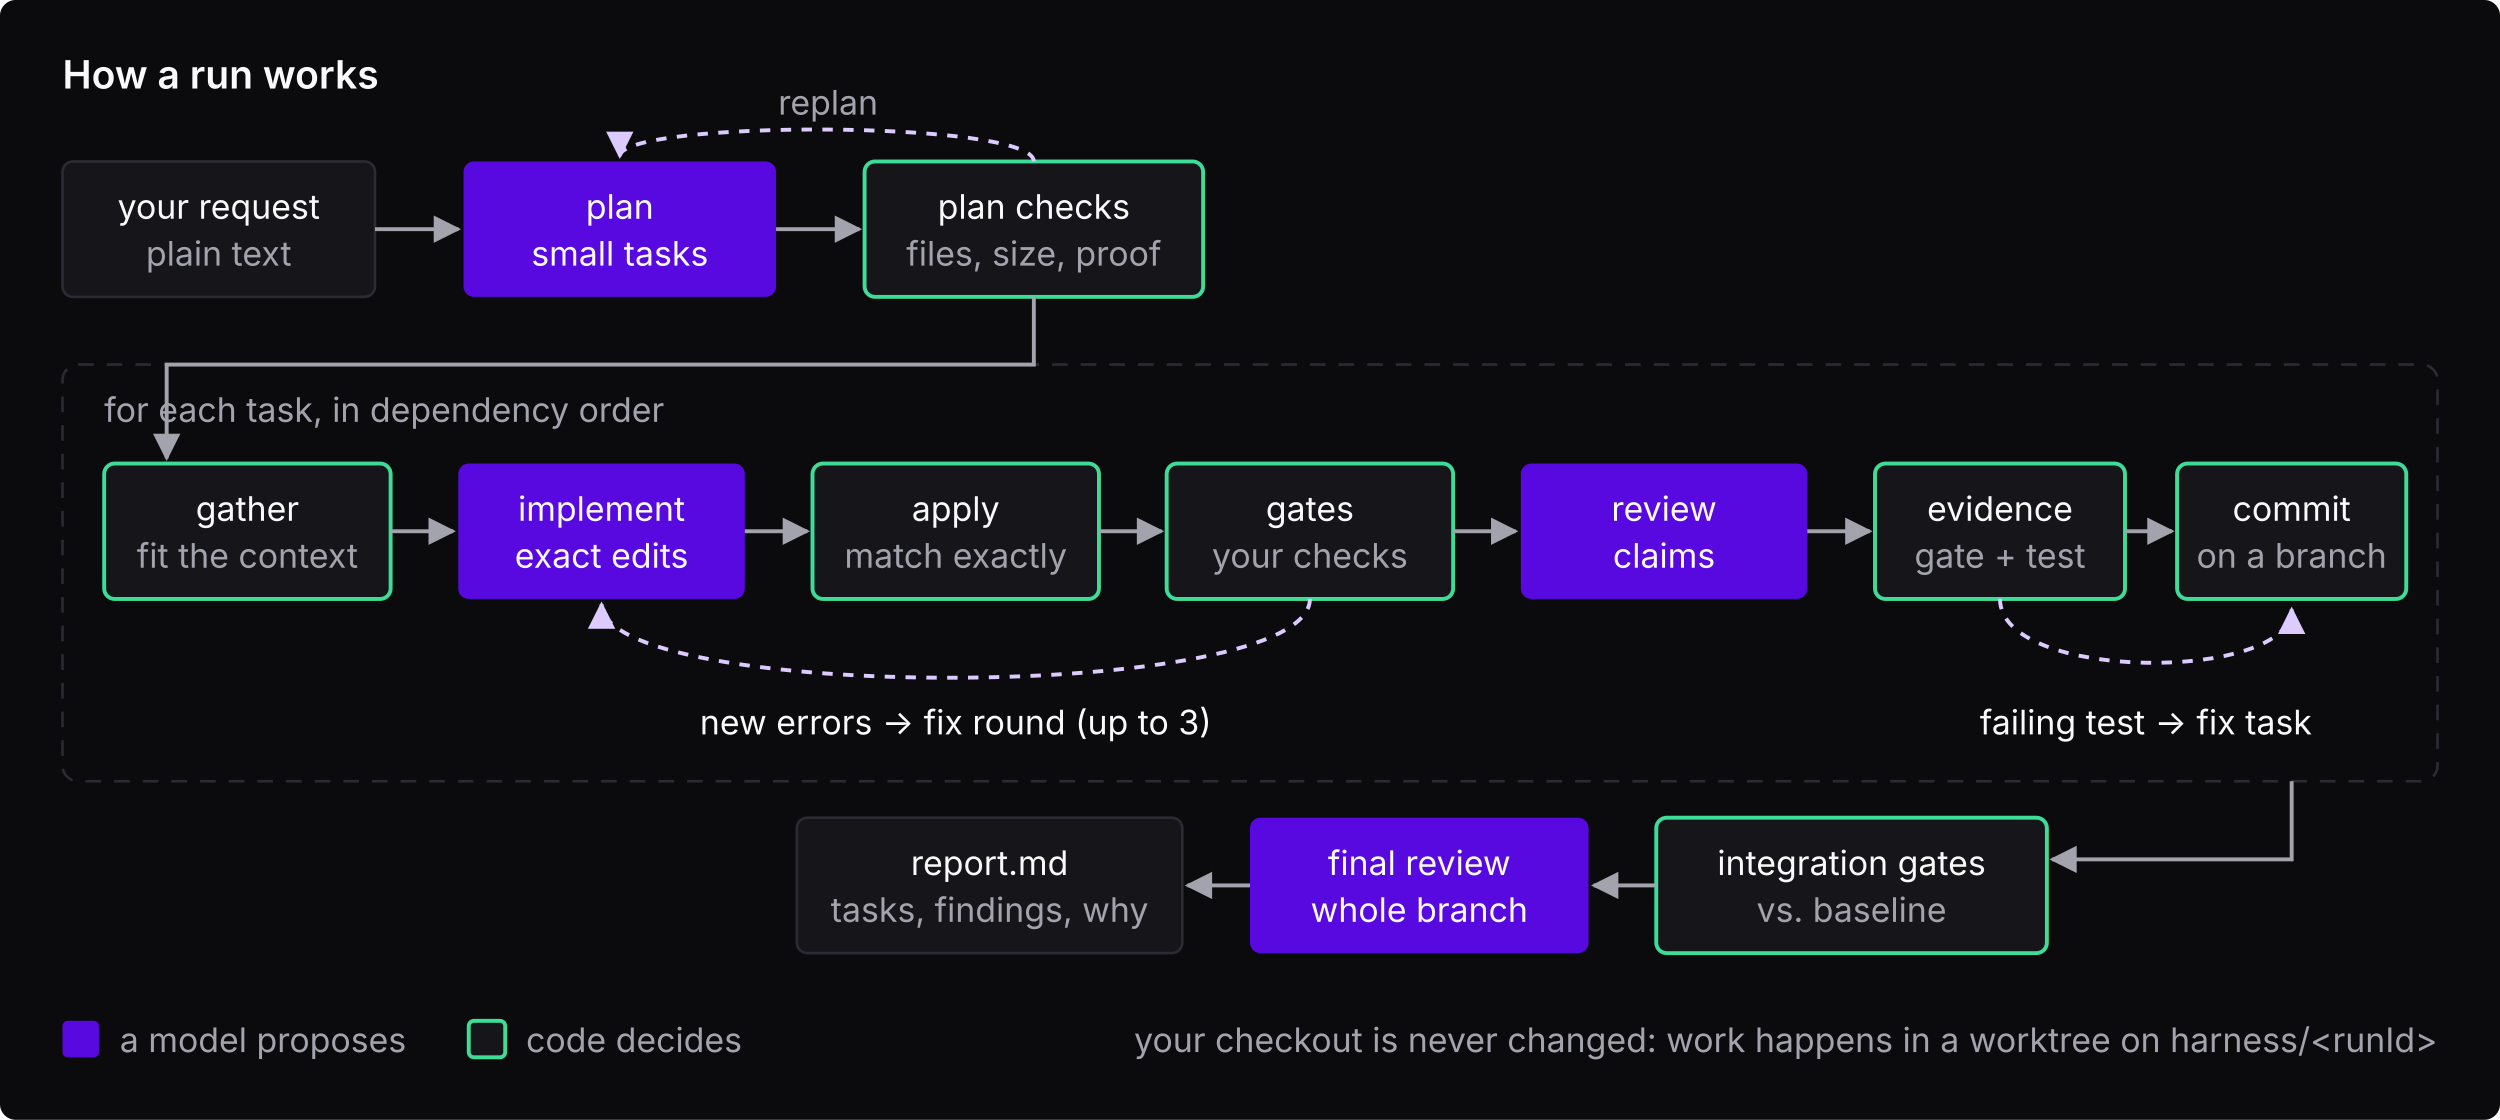
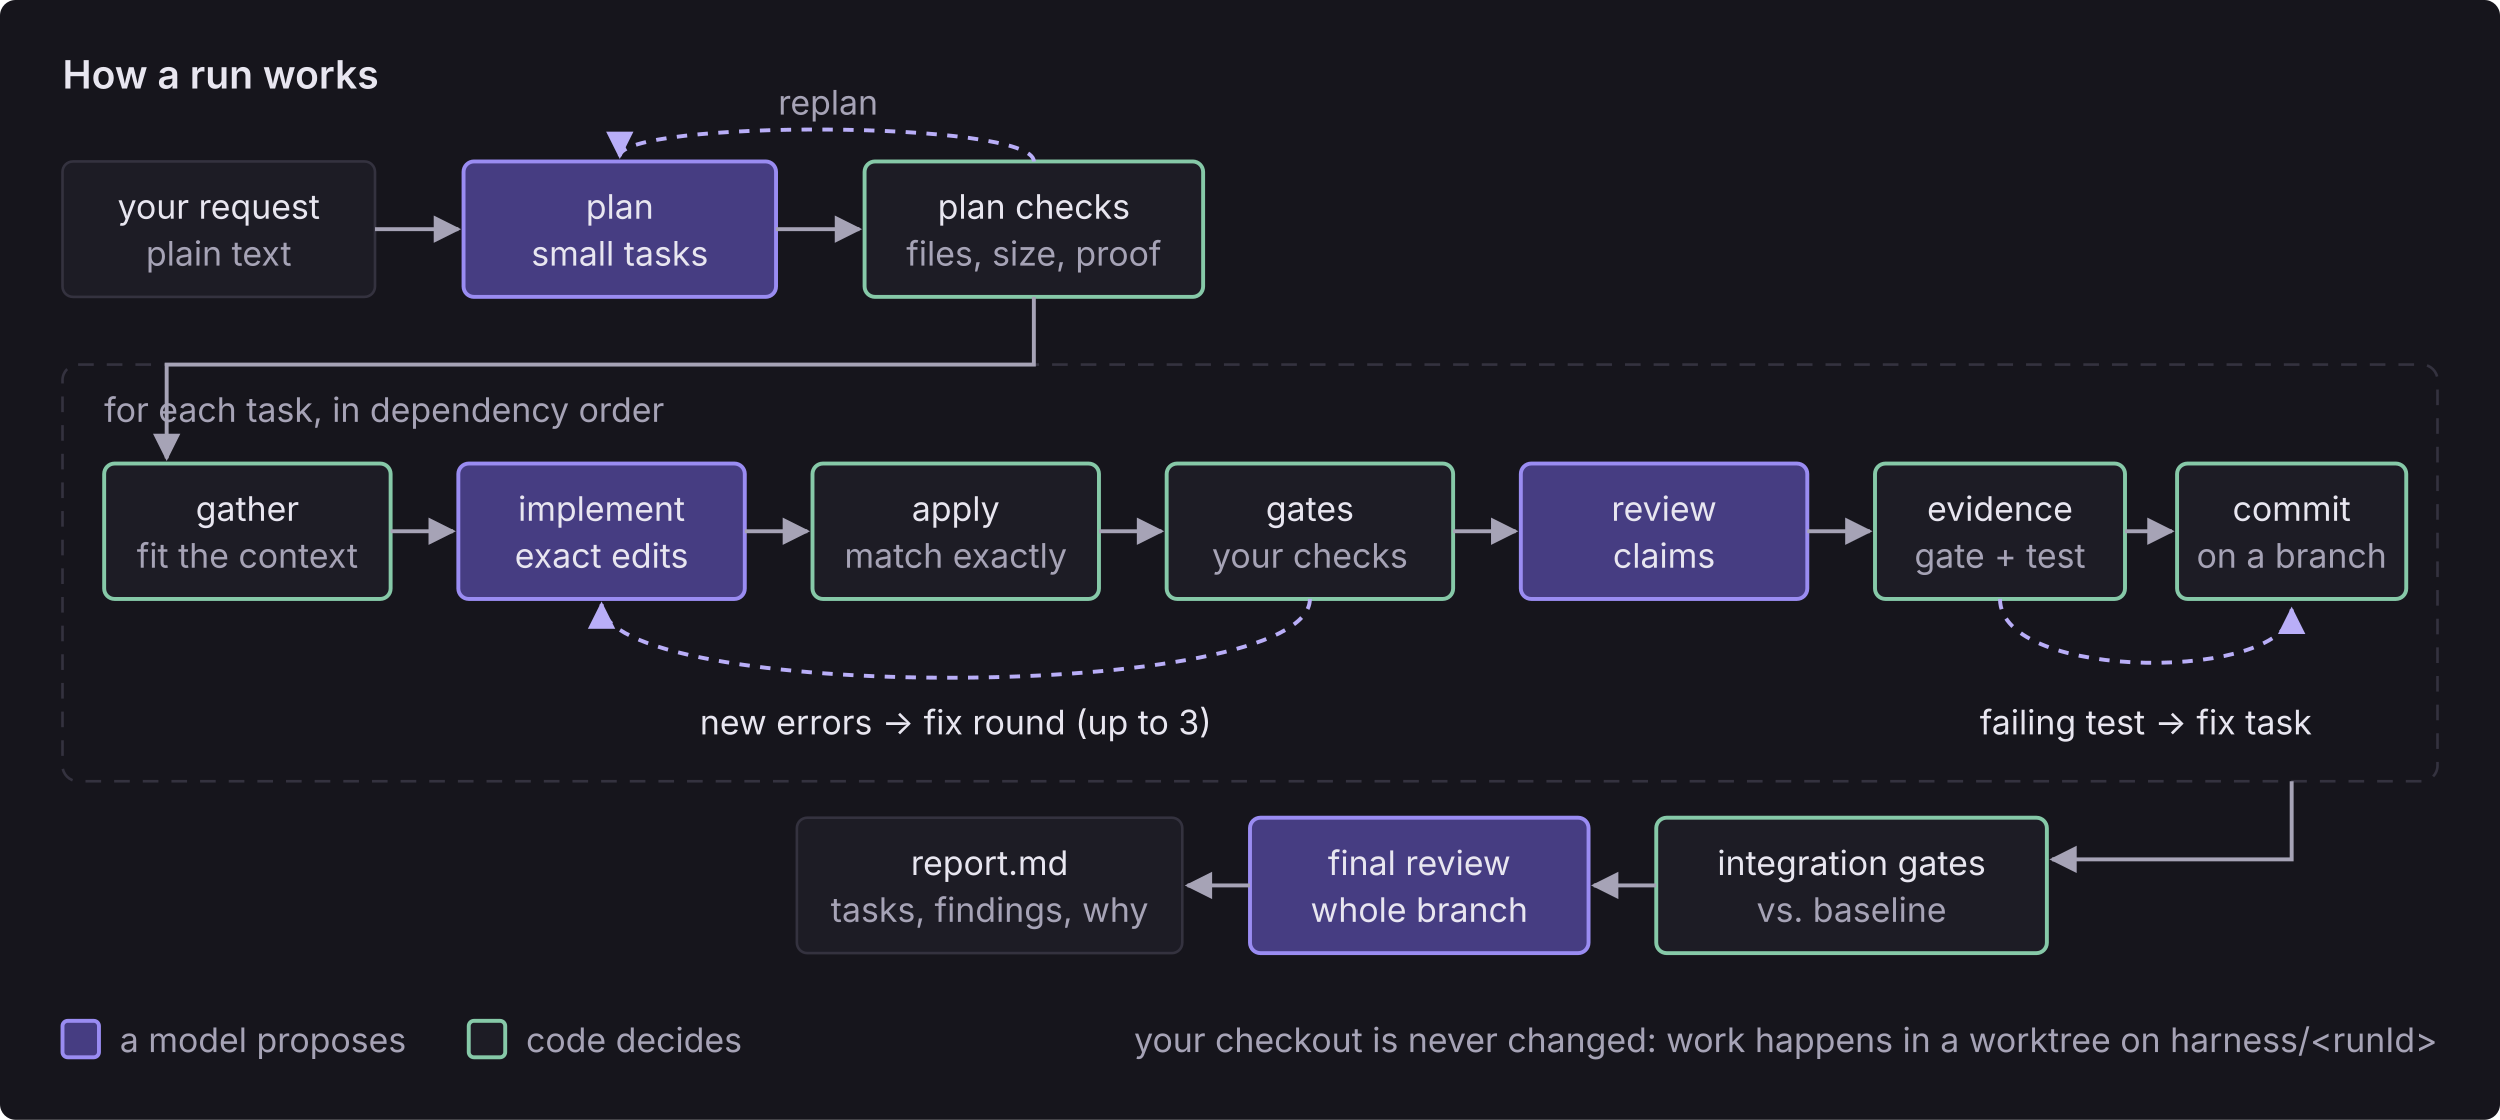
<svg xmlns="http://www.w3.org/2000/svg" width="960" height="430" viewBox="0 0 960 430" role="img" aria-labelledby="title desc">
  <style>
-     .t { font-family: system-ui, -apple-system, "Segoe UI", sans-serif; fill: #fafafa; }
-     .m { fill: #a3a3ad; }
+     .t { font-family: system-ui, -apple-system, "Segoe UI", sans-serif; fill: #e8e6f0; }
+     .m { fill: #a6a3b6; }
    .s { font-size: 13px; }
    .h { font-size: 15px; font-weight: 600; }
-     .model { fill: #5809e0; }
-     .code { fill: #16161a; stroke: #3ddc97; stroke-width: 1.5; }
-     .plain { fill: #16161a; stroke: #2b2b33; }
-     .arrow { stroke: #a3a3ad; stroke-width: 1.5; fill: none; marker-end: url(#a); }
-     .loop { stroke: #ddcbff; stroke-width: 1.5; fill: none; stroke-dasharray: 4 4; marker-end: url(#l); }
+     .model { fill: #463d82; stroke: #9a8cf2; stroke-width: 1.5; }
+     .code { fill: #1d1c25; stroke: #86c9a8; stroke-width: 1.5; }
+     .plain { fill: #1d1c25; stroke: #34323f; }
+     .arrow { stroke: #a6a3b6; stroke-width: 1.5; fill: none; marker-end: url(#a); }
+     .loop { stroke: #b9aef8; stroke-width: 1.5; fill: none; stroke-dasharray: 4 4; marker-end: url(#l); }
  </style>
  <defs>
    <marker id="a" viewBox="0 0 10 10" refX="9" refY="5" markerWidth="7" markerHeight="7" orient="auto-start-reverse">
-       <path d="M0 0 L10 5 L0 10 z" fill="#a3a3ad" />
+       <path d="M0 0 L10 5 L0 10 z" fill="#a6a3b6" />
    </marker>
    <marker id="l" viewBox="0 0 10 10" refX="9" refY="5" markerWidth="7" markerHeight="7" orient="auto-start-reverse">
-       <path d="M0 0 L10 5 L0 10 z" fill="#ddcbff" />
+       <path d="M0 0 L10 5 L0 10 z" fill="#b9aef8" />
    </marker>
  </defs>
-   <rect width="960" height="430" rx="6" fill="#0b0b0d" />
+   <rect width="960" height="430" rx="6" fill="#16151c" />
  <text class="t h" x="24" y="34">How a run works</text>
  <rect class="plain" x="24" y="62" width="120" height="52" rx="4" />
  <text class="t s" x="84" y="84" text-anchor="middle">your request</text>
  <text class="t s m" x="84" y="102" text-anchor="middle">plain text</text>
  <path class="arrow" d="M144 88 H176" />
  <rect class="model" x="178" y="62" width="120" height="52" rx="4" />
  <text class="t s" x="238" y="84" text-anchor="middle">plan</text>
-   <text class="t s" x="238" y="102" text-anchor="middle" fill="#ddcbff">small tasks</text>
+   <text class="t s" x="238" y="102" text-anchor="middle" fill="#b9aef8">small tasks</text>
  <path class="arrow" d="M298 88 H330" />
  <rect class="code" x="332" y="62" width="130" height="52" rx="4" />
  <text class="t s" x="397" y="84" text-anchor="middle">plan checks</text>
  <text class="t s m" x="397" y="102" text-anchor="middle">files, size, proof</text>
  <path class="loop" d="M397 62 C397 46 238 46 238 60" />
  <text class="t s m" x="318" y="44" text-anchor="middle">replan</text>
-   <rect x="24" y="140" width="912" height="160" rx="6" fill="none" stroke="#2b2b33" stroke-dasharray="6 5" />
+   <rect x="24" y="140" width="912" height="160" rx="6" fill="none" stroke="#34323f" stroke-dasharray="6 5" />
  <text class="t s m" x="40" y="162">for each task, in dependency order</text>
  <path class="arrow" d="M397 114 V140 H64 V176" />
  <rect class="code" x="40" y="178" width="110" height="52" rx="4" />
  <text class="t s" x="95" y="200" text-anchor="middle">gather</text>
  <text class="t s m" x="95" y="218" text-anchor="middle">fit the context</text>
  <path class="arrow" d="M150 204 H174" />
  <rect class="model" x="176" y="178" width="110" height="52" rx="4" />
  <text class="t s" x="231" y="200" text-anchor="middle">implement</text>
-   <text class="t s" x="231" y="218" text-anchor="middle" fill="#ddcbff">exact edits</text>
+   <text class="t s" x="231" y="218" text-anchor="middle" fill="#b9aef8">exact edits</text>
  <path class="arrow" d="M286 204 H310" />
  <rect class="code" x="312" y="178" width="110" height="52" rx="4" />
  <text class="t s" x="367" y="200" text-anchor="middle">apply</text>
  <text class="t s m" x="367" y="218" text-anchor="middle">match exactly</text>
  <path class="arrow" d="M422 204 H446" />
  <rect class="code" x="448" y="178" width="110" height="52" rx="4" />
  <text class="t s" x="503" y="200" text-anchor="middle">gates</text>
  <text class="t s m" x="503" y="218" text-anchor="middle">your checks</text>
  <path class="arrow" d="M558 204 H582" />
  <rect class="model" x="584" y="178" width="110" height="52" rx="4" />
  <text class="t s" x="639" y="200" text-anchor="middle">review</text>
-   <text class="t s" x="639" y="218" text-anchor="middle" fill="#ddcbff">claims</text>
+   <text class="t s" x="639" y="218" text-anchor="middle" fill="#b9aef8">claims</text>
  <path class="arrow" d="M694 204 H718" />
  <rect class="code" x="720" y="178" width="96" height="52" rx="4" />
  <text class="t s" x="768" y="200" text-anchor="middle">evidence</text>
  <text class="t s m" x="768" y="218" text-anchor="middle">gate + test</text>
  <path class="arrow" d="M816 204 H834" />
  <rect class="code" x="836" y="178" width="88" height="52" rx="4" />
  <text class="t s" x="880" y="200" text-anchor="middle">commit</text>
  <text class="t s m" x="880" y="218" text-anchor="middle">on a branch</text>
  <path class="loop" d="M503 230 C503 270 231 270 231 232" />
-   <text class="t s" x="367" y="282" text-anchor="middle" fill="#ddcbff">new errors → fix round (up to 3)</text>
+   <text class="t s" x="367" y="282" text-anchor="middle" fill="#b9aef8">new errors → fix round (up to 3)</text>
  <path class="loop" d="M768 230 C768 262 880 262 880 234" />
-   <text class="t s" x="824" y="282" text-anchor="middle" fill="#ddcbff">failing test → fix task</text>
+   <text class="t s" x="824" y="282" text-anchor="middle" fill="#b9aef8">failing test → fix task</text>
  <path class="arrow" d="M880 300 V330 H788" />
  <rect class="code" x="636" y="314" width="150" height="52" rx="4" />
  <text class="t s" x="711" y="336" text-anchor="middle">integration gates</text>
  <text class="t s m" x="711" y="354" text-anchor="middle">vs. baseline</text>
  <path class="arrow" d="M636 340 H612" />
  <rect class="model" x="480" y="314" width="130" height="52" rx="4" />
  <text class="t s" x="545" y="336" text-anchor="middle">final review</text>
-   <text class="t s" x="545" y="354" text-anchor="middle" fill="#ddcbff">whole branch</text>
+   <text class="t s" x="545" y="354" text-anchor="middle" fill="#b9aef8">whole branch</text>
  <path class="arrow" d="M480 340 H456" />
  <rect class="plain" x="306" y="314" width="148" height="52" rx="4" />
  <text class="t s" x="380" y="336" text-anchor="middle">report.md</text>
  <text class="t s m" x="380" y="354" text-anchor="middle">tasks, findings, why</text>
  <rect class="model" x="24" y="392" width="14" height="14" rx="2" />
  <text class="t s m" x="46" y="404">a model proposes</text>
  <rect class="code" x="180" y="392" width="14" height="14" rx="2" />
  <text class="t s m" x="202" y="404">code decides</text>
  <text class="t s m" x="936" y="404" text-anchor="end">your checkout is never changed: work happens in a worktree on harness/&lt;runId&gt;</text>
</svg>
